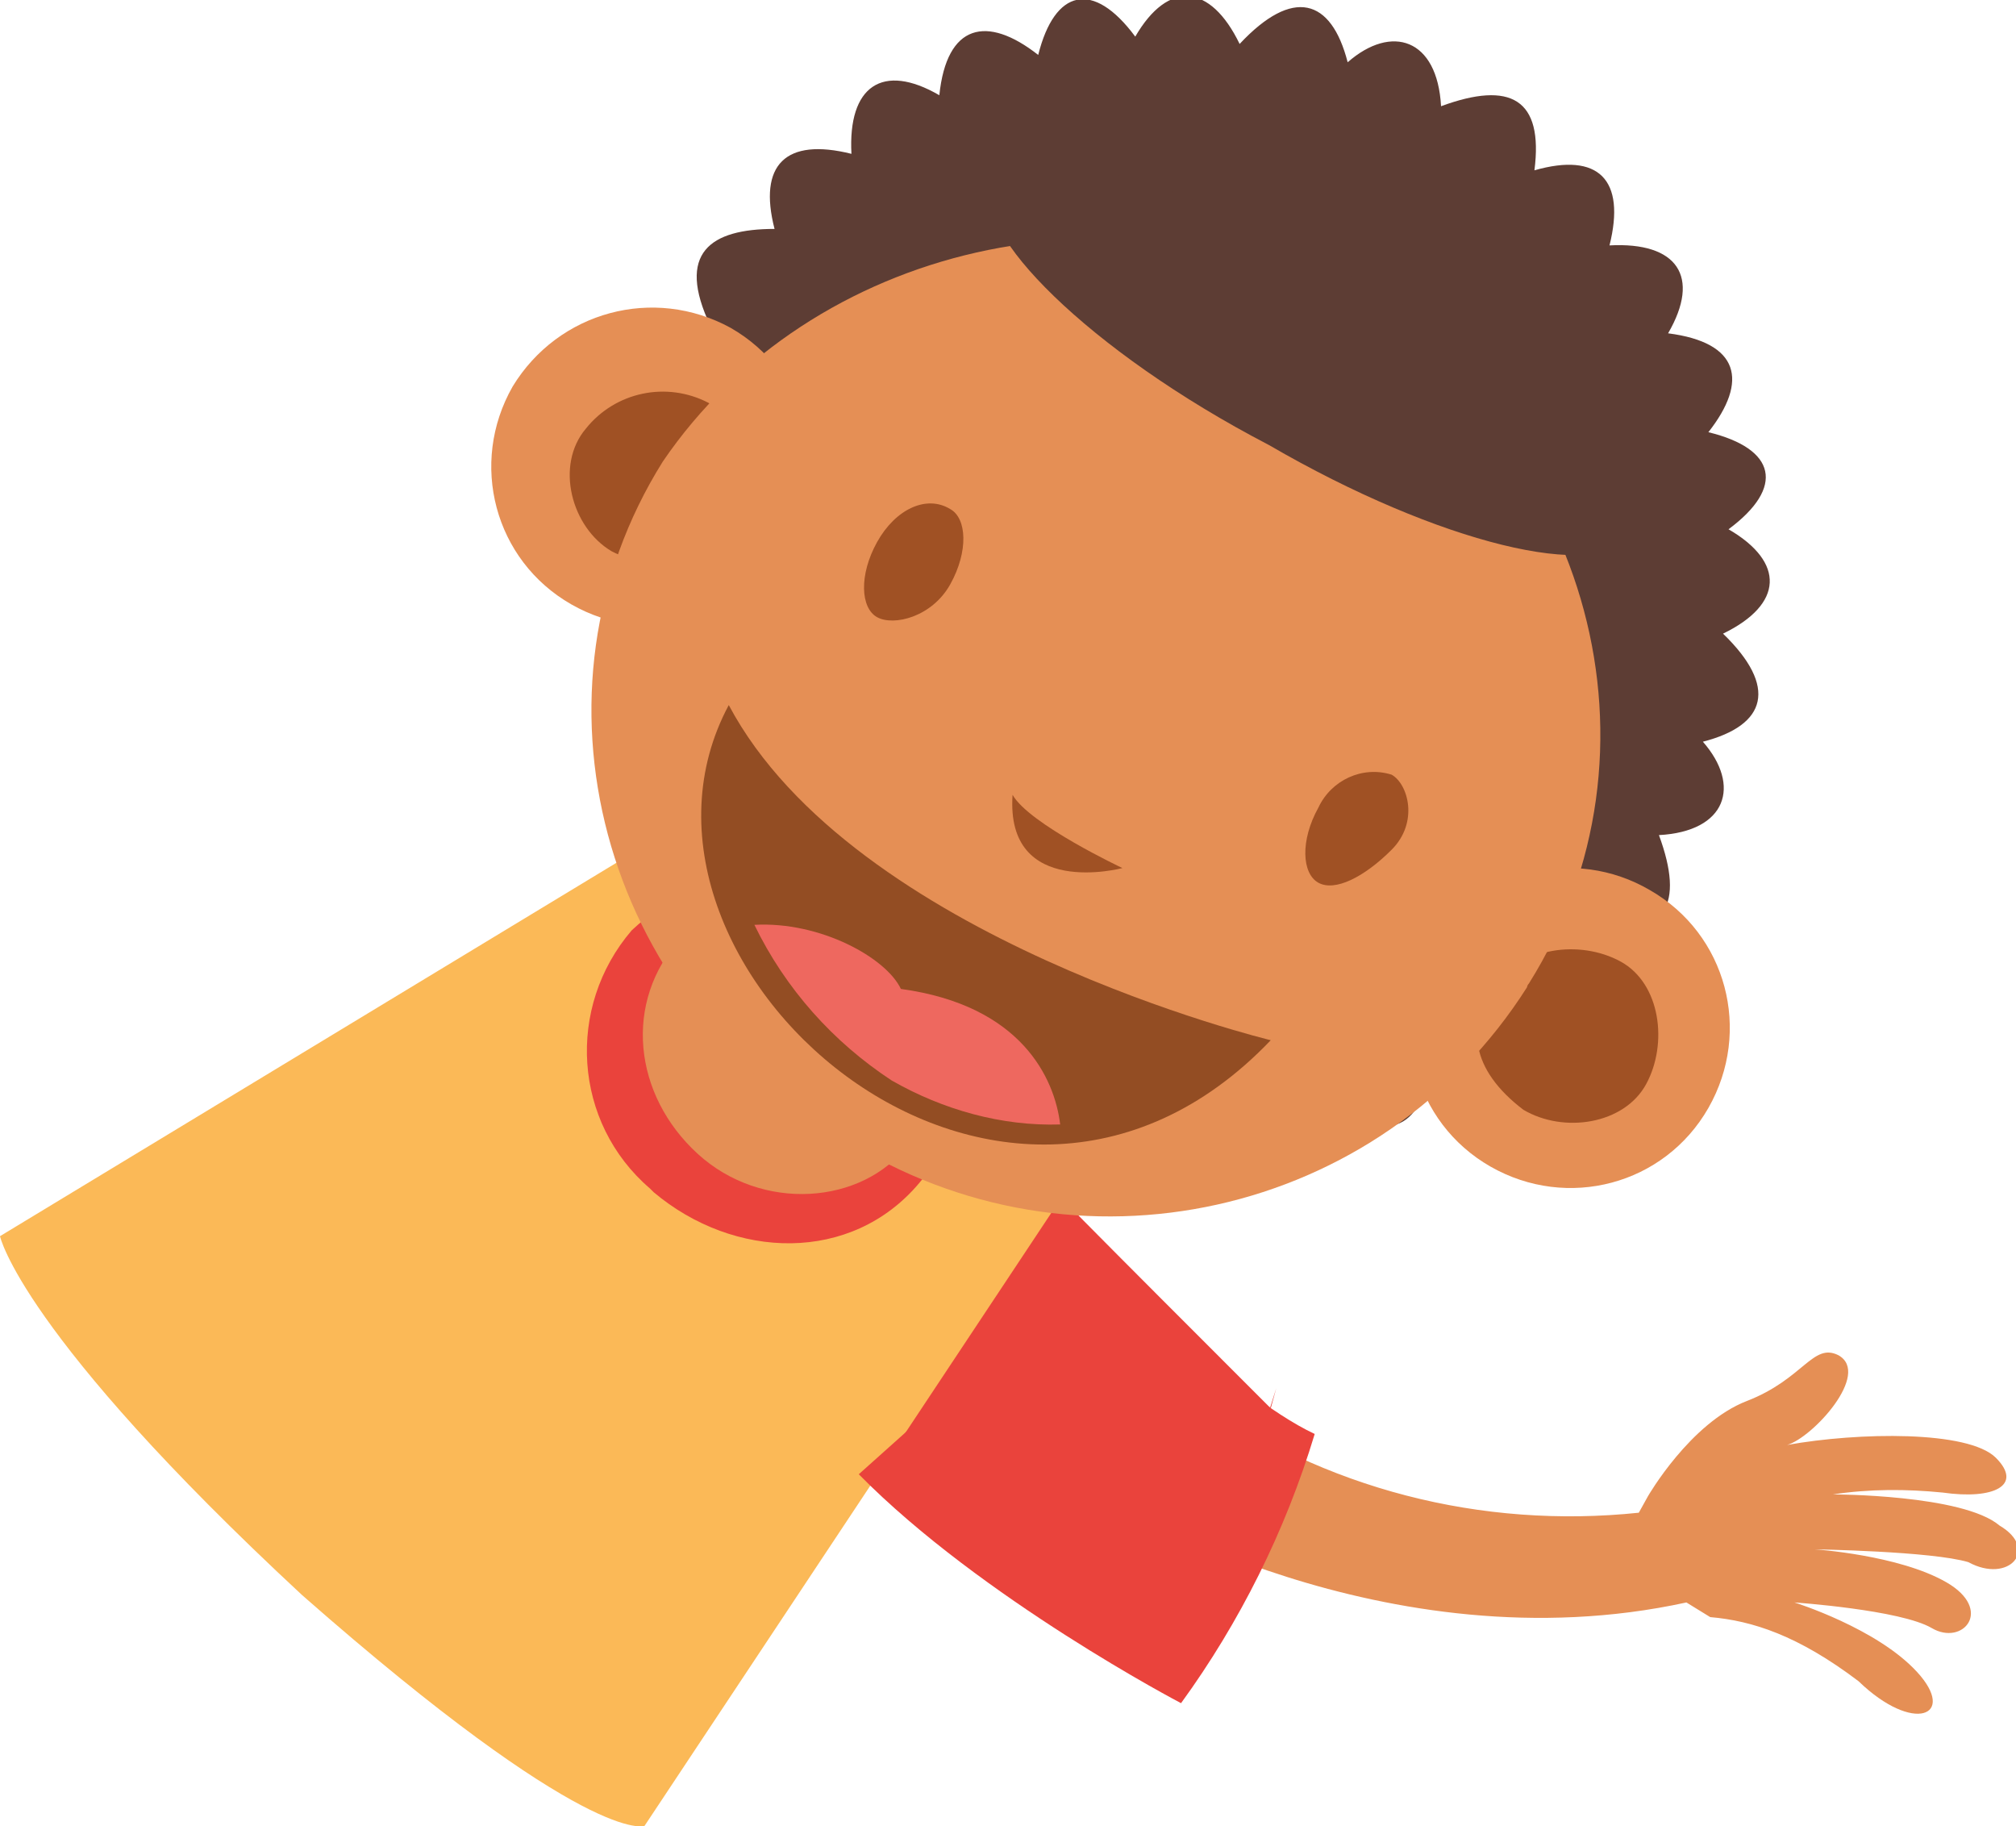
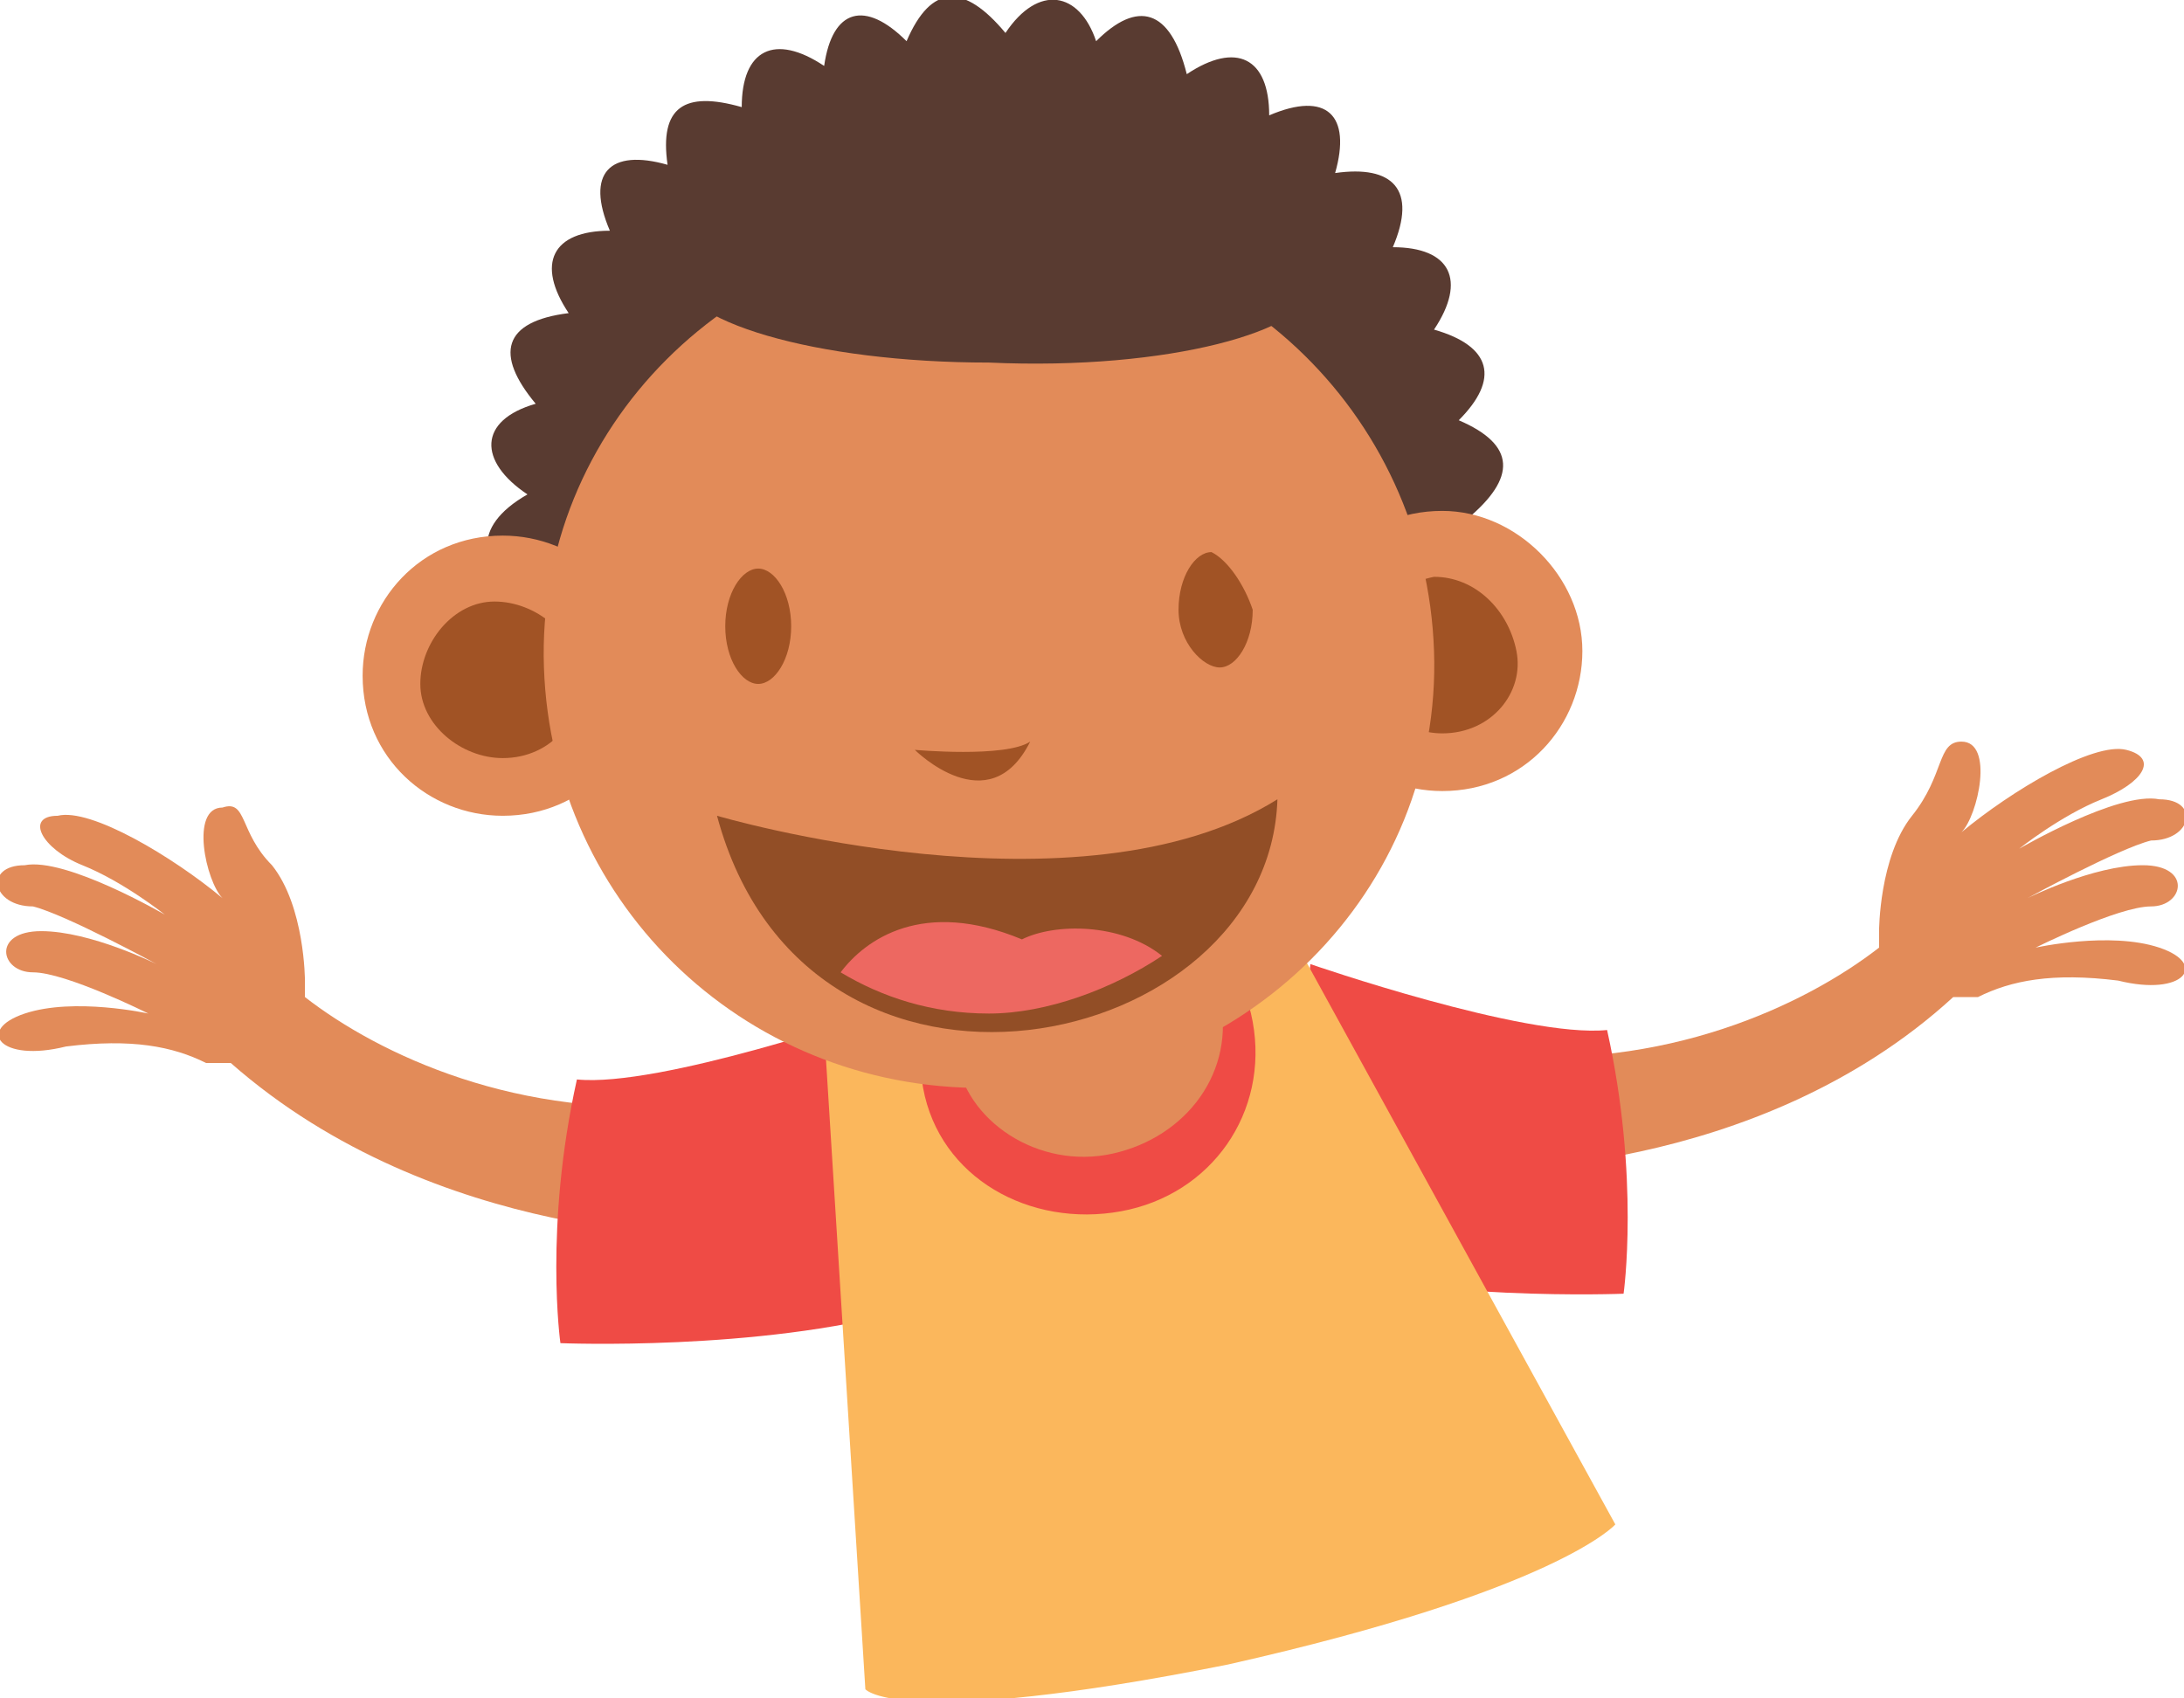
- <svg xmlns="http://www.w3.org/2000/svg" xmlns:xlink="http://www.w3.org/1999/xlink" version="1.1" id="Layer_1" x="0px" y="0px" viewBox="0 0 110.1 99.7" style="enable-background:new 0 0 110.1 99.7;" xml:space="preserve">
+ <svg xmlns="http://www.w3.org/2000/svg" version="1.1" id="Layer_1" x="0px" y="0px" viewBox="0 0 26.5 20.6" style="enable-background:new 0 0 26.5 20.6;" xml:space="preserve">
  <style type="text/css">
- 	.st0{fill:#EA433C;}
- 	.st1{fill:#FBB957;}
- 	.st2{fill:#E58F55;}
- 	.st3{fill:#5D3D34;}
- 	.st4{fill:#A05124;}
- 	.st5{fill:#934D23;}
- 	.st6{fill:#EE685F;}
- 	.st7{clip-path:url(#SVGID_2_);}
+ 	.st0{fill:#E28B59;}
+ 	.st1{fill:#EF4B45;}
+ 	.st2{fill:#FBB75C;}
+ 	.st3{fill:#593B31;}
+ 	.st4{fill:#A15325;}
+ 	.st5{fill:#924E26;}
+ 	.st6{fill:#ED6861;}
</style>
-   <path class="st0" d="M69.7,75.8c-1.6,5.3-4.1,10.2-7.3,14.7c0,0-10.9-5.7-17.6-12.5l11-14.9c0,0,0,0,0,0c-0.1,0.1,4.5,4.7,13.6,13.8  " />
-   <path class="st1" d="M0,67.5c0,0,1.1,5.3,16.5,19.6c15.7,13.8,18.7,12.6,18.7,12.6l22.7-34.2L48.6,53l-13.1-7L0,67.5z" />
-   <path class="st0" d="M34.5,50.8c-3.6,4.2-3.2,10.5,1,14.1c0.1,0.1,0.1,0.1,0.2,0.2c4.4,3.7,10.8,3.9,14.5-0.5  c3.6-4.2,3.2-10.5-0.9-14.1c-0.1-0.1-0.1-0.1-0.2-0.2C45.1,46.9,38.4,47.1,34.5,50.8" />
-   <path class="st2" d="M37.2,51.2c-3.2,3.5-2.6,8.6,0.9,11.8s9,2.8,11.5-0.5c3.2-3.5,2.6-8.6-0.9-11.8c-3.1-3.1-8.1-3-11.1,0.1  C37.4,50.9,37.3,51.1,37.2,51.2" />
-   <path class="st3" d="M38.8,17.8c-3.7,0.2-4.5,2.7-2.4,5.1c-3.5,0.9-4.1,3-1,5.9c-3.4,1.6-3.5,3.9-0.4,5.7c-3.1,2.3-2.6,4.4,1.1,5.3  c-2.2,2.8-1.7,4.9,2.2,5.4c-1.8,3.1-0.5,5,3.2,4.8c-0.9,3.6,0.6,5.1,4.1,4.1c-0.5,3.9,1.3,4.9,5.1,3.5c0.2,3.7,2.7,4.5,5.1,2.4  c0.9,3.5,3,4.1,5.9,1c1.6,3.3,3.9,3.4,5.7,0.3c2.3,3.1,4.4,2.6,5.3-1.1c2.8,2.2,5,1.7,5.4-2.2c3.1,1.8,5,0.5,4.8-3.2  c3.6,0.9,5.1-0.6,4.2-4.1c3.9,0.5,4.9-1.3,3.5-5.1c3.7-0.2,4.5-2.7,2.4-5.1c3.5-0.9,4.1-3,1.1-5.9c3.3-1.6,3.4-3.9,0.3-5.7  c3.1-2.3,2.6-4.4-1.1-5.3c2.2-2.8,1.7-4.9-2.2-5.4c1.8-3.1,0.5-5-3.2-4.8c0.9-3.6-0.6-5.1-4.1-4.1c0.5-3.9-1.3-4.9-5.1-3.5  c-0.2-3.7-2.7-4.5-5.1-2.4c-0.9-3.5-3-4.1-5.9-1c-1.6-3.3-3.9-3.5-5.7-0.4c-2.3-3.1-4.4-2.6-5.3,1c-2.8-2.2-5-1.7-5.4,2.2  c-3.1-1.8-5-0.5-4.8,3.2c-3.6-0.9-5.1,0.6-4.2,4.1C38.8,12.5,36.9,13.8,38.8,17.8" />
-   <path class="st2" d="M78.2,51.8c-2.4,4.2-1,9.5,3.2,11.9c4.2,2.4,9.5,1,11.9-3.2s1-9.5-3.2-11.9c0,0,0,0,0,0  c-4.1-2.4-9.4-1.1-11.8,3C78.3,51.7,78.2,51.8,78.2,51.8" />
-   <path class="st2" d="M28,21.1c-2.4,4.2-1,9.5,3.2,11.9c4.2,2.4,9.5,1,11.9-3.2c2.4-4.2,1-9.5-3.2-11.9c0,0,0,0,0,0  C35.7,15.6,30.5,17,28,21.1" />
-   <path class="st4" d="M83.2,60.6c2.2,1.3,5.5,0.8,6.7-1.4s0.8-5.5-1.4-6.7s-5.5-0.8-6.7,1.4C80,55.9,80.3,58.4,83.2,60.6" />
-   <path class="st4" d="M33.4,30.1c2.3,1.2,5.1,0.6,6.7-1.4c1.2-2.3,0.6-5.1-1.4-6.7c-2.3-1.2-5.1-0.6-6.7,1.4  C30.3,25.4,31.2,28.8,33.4,30.1" />
-   <path class="st2" d="M36.2,25.2c-7.9,12.6-3.4,29.4,9.9,37c12.6,8,29.3,4.3,37.3-8.3c0-0.1,0.1-0.2,0.1-0.2  c7.9-12.6,3.4-29.4-9.9-37C61.3,9.5,44.3,13.3,36.2,25.2" />
-   <path class="st4" d="M72,44.1c-1,1.8-0.9,3.6,0,4.1s2.5-0.3,4-1.8s0.9-3.6,0-4.1C74.4,41.8,72.7,42.6,72,44.1" />
-   <path class="st4" d="M47.9,29.6c-1,1.8-0.9,3.6,0,4.1s3,0,4-1.8s0.9-3.6,0-4.1C50.6,27,48.9,27.8,47.9,29.6" />
-   <path class="st4" d="M61.3,47.4c0,0-5.1-2.4-6-4C54.9,49.1,61.3,47.4,61.3,47.4" />
-   <path class="st5" d="M69.4,56.8c0,0-22.8-5.5-29.6-18.3C32.3,52.5,54.5,72.4,69.4,56.8" />
-   <path class="st6" d="M49.2,54c6.6,0.9,8.4,4.9,8.7,7.4c-3.2,0.1-6.4-0.8-9.2-2.4c-3.2-2.1-5.8-5-7.5-8.5  C44.8,50.3,48.4,52.3,49.2,54" />
-   <path class="st3" d="M54.3,10.3c-1.3,2.2,5,8.8,15,14c9.3,5.4,18.1,7.5,19.7,4.9c1.3-2.2-5-8.8-15-14C64.2,9.5,55.9,7.6,54.3,10.3" />
-   <path class="st2" d="M65.3,76.3c7,5,15.6,7.2,24.2,6.3l0.5-0.9c0,0,2.3-4,5.4-5.2s3.6-3.2,5-2.5c1.8,1-1.4,4.5-2.8,4.9  c3.9-0.7,9.9-0.8,11.4,0.7s-0.1,2.3-2.9,1.9c-2-0.2-4-0.2-6,0.1c0,0,7.1,0,9.1,1.7c2.2,1.3,0.5,3.2-1.7,2c-2-0.6-8.4-0.7-8.4-0.7  s4.6,0.3,7.2,1.8s0.9,3.5-0.8,2.5s-7.5-1.4-7.5-1.4s4.5,1.4,6.7,3.8s-0.2,3.4-3.2,0.5c-3.3-2.5-5.8-3.3-8.1-3.5l-1.3-0.8  C75.6,91.1,60.8,82,60.8,82S58.7,78.4,65.3,76.3" />
-   <path class="st0" d="M71.8,78.3c-1.6,5.3-4.1,10.3-7.3,14.7c0,0-10.9-5.7-17.6-12.5l13.3-11.9C59.8,68.4,67.1,76.1,71.8,78.3" />
+   <path class="st0" d="M18.1,12.8c2.1,0.2,3.8-0.6,4.7-1.3l0-0.2c0,0,0-0.9,0.4-1.4c0.4-0.5,0.3-0.9,0.6-0.9c0.4,0,0.2,0.9,0,1.1  c0.6-0.5,1.6-1.1,2-1c0.4,0.1,0.2,0.4-0.3,0.6c-0.5,0.2-1,0.6-1,0.6s1.2-0.7,1.7-0.6c0.5,0,0.4,0.5-0.1,0.5  c-0.4,0.1-1.5,0.7-1.5,0.7s0.8-0.4,1.4-0.4c0.6,0,0.5,0.5,0.1,0.5c-0.4,0-1.4,0.5-1.4,0.5s0.9-0.2,1.5,0c0.6,0.2,0.3,0.6-0.5,0.4  c-0.8-0.1-1.3,0-1.7,0.2c-0.1,0-0.2,0-0.3,0c-2.4,2.2-5.8,2.1-5.8,2.1S17.2,13.8,18.1,12.8z" />
  <g>
-     <defs>
-       <polygon id="SVGID_1_" points="120.7,24.3 85.1,85.9 65.2,74.4 101.6,13.3   " />
-     </defs>
-     <clipPath id="SVGID_2_">
-       <use xlink:href="#SVGID_1_" style="overflow:visible;" />
-     </clipPath>
-     <g class="st7">
-       <path class="st3" d="M54.6,9.8c-1.3,2.2,5,8.8,15,14c9.3,5.4,18.1,7.5,19.7,4.9c1.3-2.2-5-8.8-15-14S55.9,7.6,54.6,9.8" />
+     <path class="st1" d="M19.5,12.5c0.4,1.8,0.2,3.2,0.2,3.2s-2.4,0.1-4.2-0.4l0.4-3.6C15.9,11.7,18.5,12.6,19.5,12.5z" />
+   </g>
+   <path class="st0" d="M8.4,13.4c-2.1,0.2-3.8-0.6-4.7-1.3l0-0.2c0,0,0-0.9-0.4-1.4C2.9,10.1,3,9.7,2.7,9.8c-0.4,0-0.2,0.9,0,1.1  c-0.6-0.5-1.6-1.1-2-1C0.3,9.9,0.5,10.3,1,10.5c0.5,0.2,1,0.6,1,0.6s-1.2-0.7-1.7-0.6c-0.5,0-0.4,0.5,0.1,0.5  c0.4,0.1,1.5,0.7,1.5,0.7s-0.8-0.4-1.4-0.4c-0.6,0-0.5,0.5-0.1,0.5c0.4,0,1.4,0.5,1.4,0.5s-0.9-0.2-1.5,0c-0.6,0.2-0.3,0.6,0.5,0.4  c0.8-0.1,1.3,0,1.7,0.2c0.1,0,0.2,0,0.3,0C5.3,15.1,8.7,15,8.7,15S9.3,14.5,8.4,13.4z" />
+   <g>
+     <path class="st1" d="M7,13.1c-0.4,1.8-0.2,3.2-0.2,3.2s2.4,0.1,4.2-0.4l-0.4-3.6C10.6,12.3,8,13.2,7,13.1z" />
+   </g>
+   <path class="st2" d="M19.6,18.5c0,0-0.7,0.8-4.7,1.7c-4,0.8-4.4,0.3-4.4,0.3l-0.5-8l2.8-1.2l2.9,0.1L19.6,18.5z" />
+   <path class="st1" d="M15.2,12.4c0.2,1.1-0.5,2.1-1.6,2.3c-1.1,0.2-2.2-0.4-2.4-1.5c-0.2-1.1,0.5-2.1,1.6-2.3  C13.9,10.6,15,11.3,15.2,12.4z" />
+   <path class="st0" d="M14.8,12.1c0.2,0.9-0.4,1.7-1.3,1.9c-0.9,0.2-1.8-0.4-1.9-1.2c-0.2-0.9,0.4-1.7,1.3-1.9  C13.7,10.7,14.6,11.2,14.8,12.1z" />
+   <g>
+     <g>
+       <path class="st3" d="M17.8,6.3c0.6,0.4,0.5,0.9-0.1,1.1C18.1,8,18,8.4,17.3,8.5c0.4,0.6,0.2,1-0.5,1c0.3,0.7,0,1-0.7,0.8    c0.1,0.7-0.2,1-0.9,0.7c0,0.7-0.4,0.9-1,0.5c-0.2,0.7-0.6,0.8-1.1,0.3c-0.3,0.7-0.7,0.7-1.2,0.1c-0.4,0.6-0.9,0.5-1.1-0.1    c-0.5,0.5-0.9,0.4-1.1-0.4c-0.6,0.4-1,0.2-1-0.5c-0.7,0.3-1,0-0.8-0.7c-0.7,0.1-1-0.2-0.7-0.9c-0.7,0-0.9-0.4-0.5-1    C6,8.1,5.9,7.7,6.4,7.2C5.8,6.9,5.7,6.4,6.4,6C5.8,5.6,5.8,5.1,6.5,4.9C6,4.3,6.1,3.9,6.9,3.8c-0.4-0.6-0.2-1,0.5-1    c-0.3-0.7,0-1,0.7-0.8C8,1.3,8.3,1.1,9,1.3c0-0.7,0.4-0.9,1-0.5C10.1,0.1,10.5,0,11,0.5c0.3-0.7,0.7-0.7,1.2-0.1    c0.4-0.6,0.9-0.5,1.1,0.1c0.5-0.5,0.9-0.4,1.1,0.4c0.6-0.4,1-0.2,1,0.5c0.7-0.3,1,0,0.8,0.7c0.7-0.1,1,0.2,0.7,0.9    c0.7,0,0.9,0.4,0.5,1c0.7,0.2,0.8,0.6,0.3,1.1C18.4,5.4,18.4,5.8,17.8,6.3z" />
    </g>
+     <g>
+       <path class="st0" d="M7.8,8.2c0,0.9-0.7,1.7-1.7,1.7c-0.9,0-1.7-0.7-1.7-1.7c0-0.9,0.7-1.7,1.7-1.7C7,6.5,7.8,7.2,7.8,8.2z" />
+       <path class="st0" d="M19.2,7.9c0,0.9-0.7,1.7-1.7,1.7c-0.9,0-1.7-0.7-1.7-1.7c0-0.9,0.7-1.7,1.7-1.7C18.4,6.2,19.2,7,19.2,7.9z" />
+       <path class="st4" d="M6.1,9.2c-0.5,0-1-0.4-1-0.9c0-0.5,0.4-1,0.9-1c0.5,0,1,0.4,1,0.9C7.1,8.7,6.7,9.2,6.1,9.2L6.1,9.2z" />
+       <path class="st4" d="M17.5,8.9c-0.5,0-0.9-0.4-1-0.9c0-0.5,0.4-0.9,0.9-1c0.5,0,0.9,0.4,1,0.9C18.5,8.4,18.1,8.9,17.5,8.9    L17.5,8.9z" />
+       <path class="st0" d="M17.4,7.9c0.1,2.9-2.3,5.3-5.3,5.3c-3,0.1-5.4-2.2-5.5-5.1c-0.1-2.9,2.3-5.3,5.3-5.3    C14.9,2.7,17.3,5,17.4,7.9z" />
+       <path class="st4" d="M9.6,7.6c0,0.4-0.2,0.7-0.4,0.7C9,8.3,8.8,8,8.8,7.6c0-0.4,0.2-0.7,0.4-0.7C9.4,6.9,9.6,7.2,9.6,7.6z" />
+       <path class="st4" d="M15.2,7.4c0,0.4-0.2,0.7-0.4,0.7c-0.2,0-0.5-0.3-0.5-0.7c0-0.4,0.2-0.7,0.4-0.7C14.9,6.8,15.1,7.1,15.2,7.4z" />
+       <path class="st4" d="M11.1,9.1c0,0,1.1,0.1,1.4-0.1C12,10,11.1,9.1,11.1,9.1z" />
+       <path class="st5" d="M8.7,9.9c0,0,4.4,1.3,6.8-0.2C15.4,12.8,9.8,14,8.7,9.9z" />
+       <g>
+         <path class="st6" d="M12.4,11.4c-1.2-0.5-1.9,0-2.2,0.4c0.5,0.3,1.1,0.5,1.8,0.5c0.7,0,1.5-0.3,2.1-0.7     C13.6,11.2,12.8,11.2,12.4,11.4z" />
+       </g>
+     </g>
+     <path class="st3" d="M15.9,3.5c0,0.5-1.7,1-3.9,0.9c-2.1,0-3.8-0.5-3.8-1.1c0-0.5,1.7-1,3.9-0.9C14.2,2.5,15.9,2.9,15.9,3.5z" />
  </g>
</svg>
